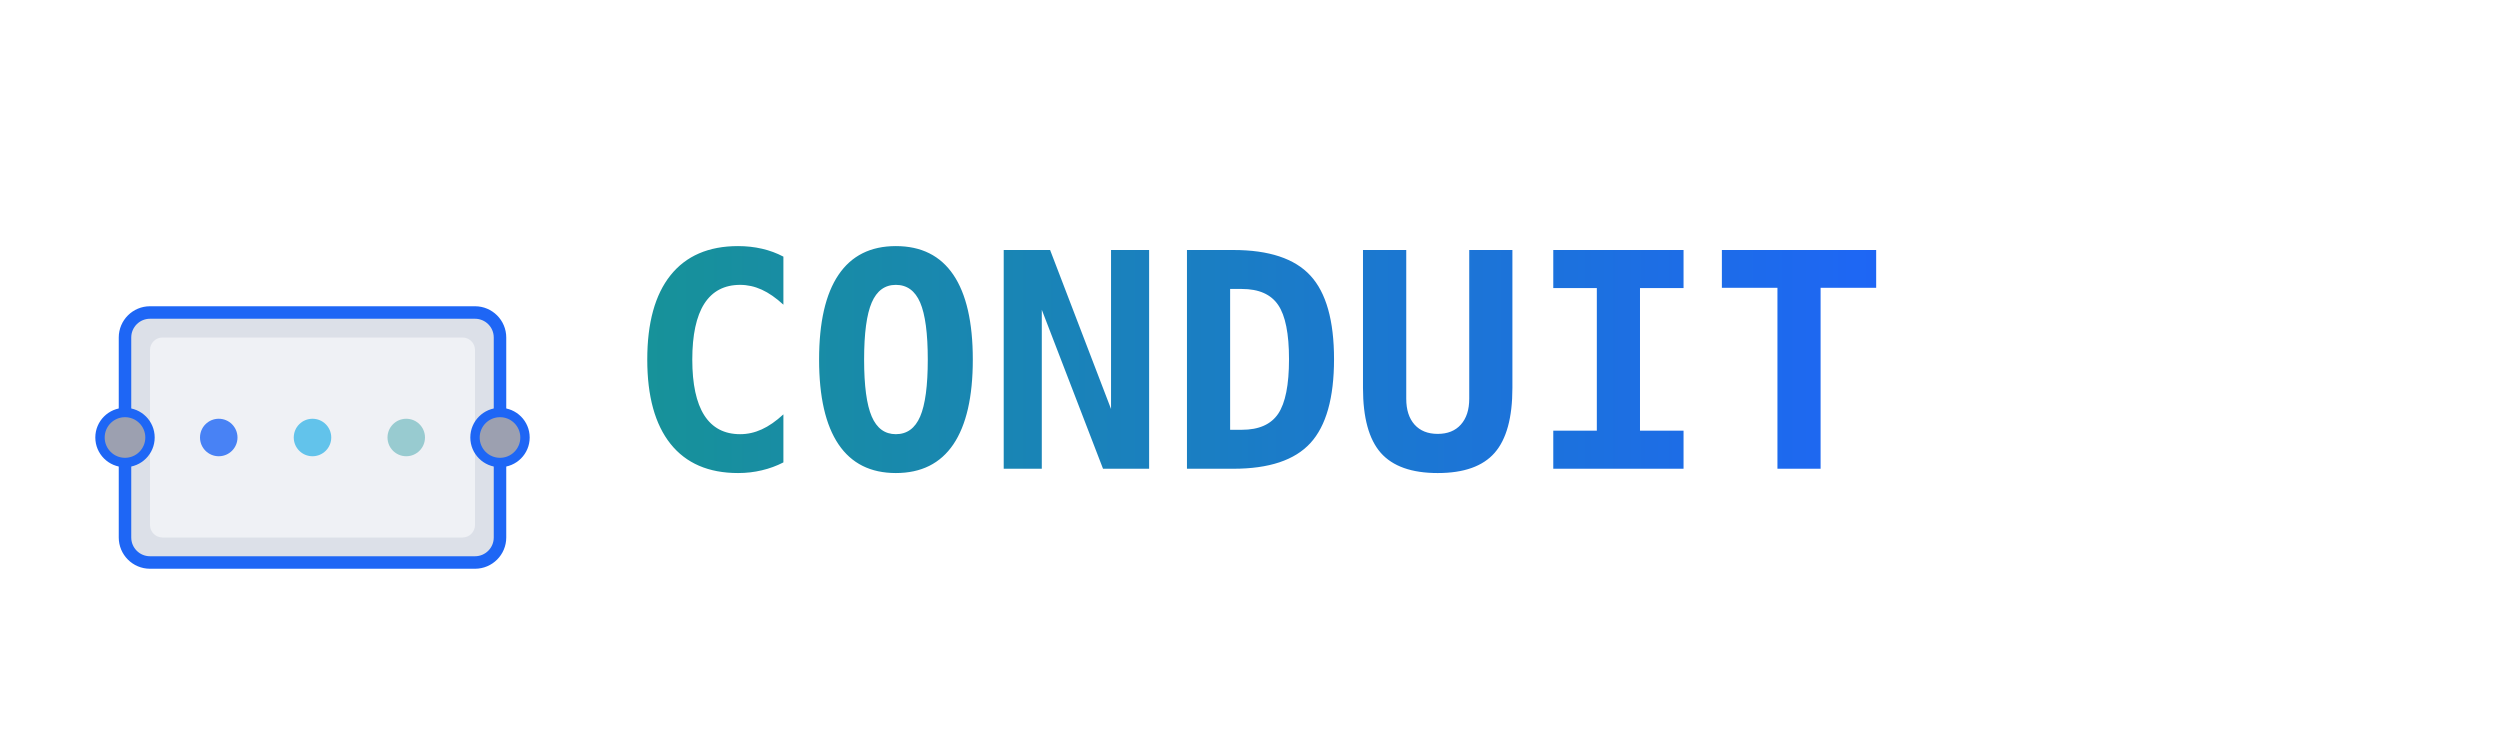
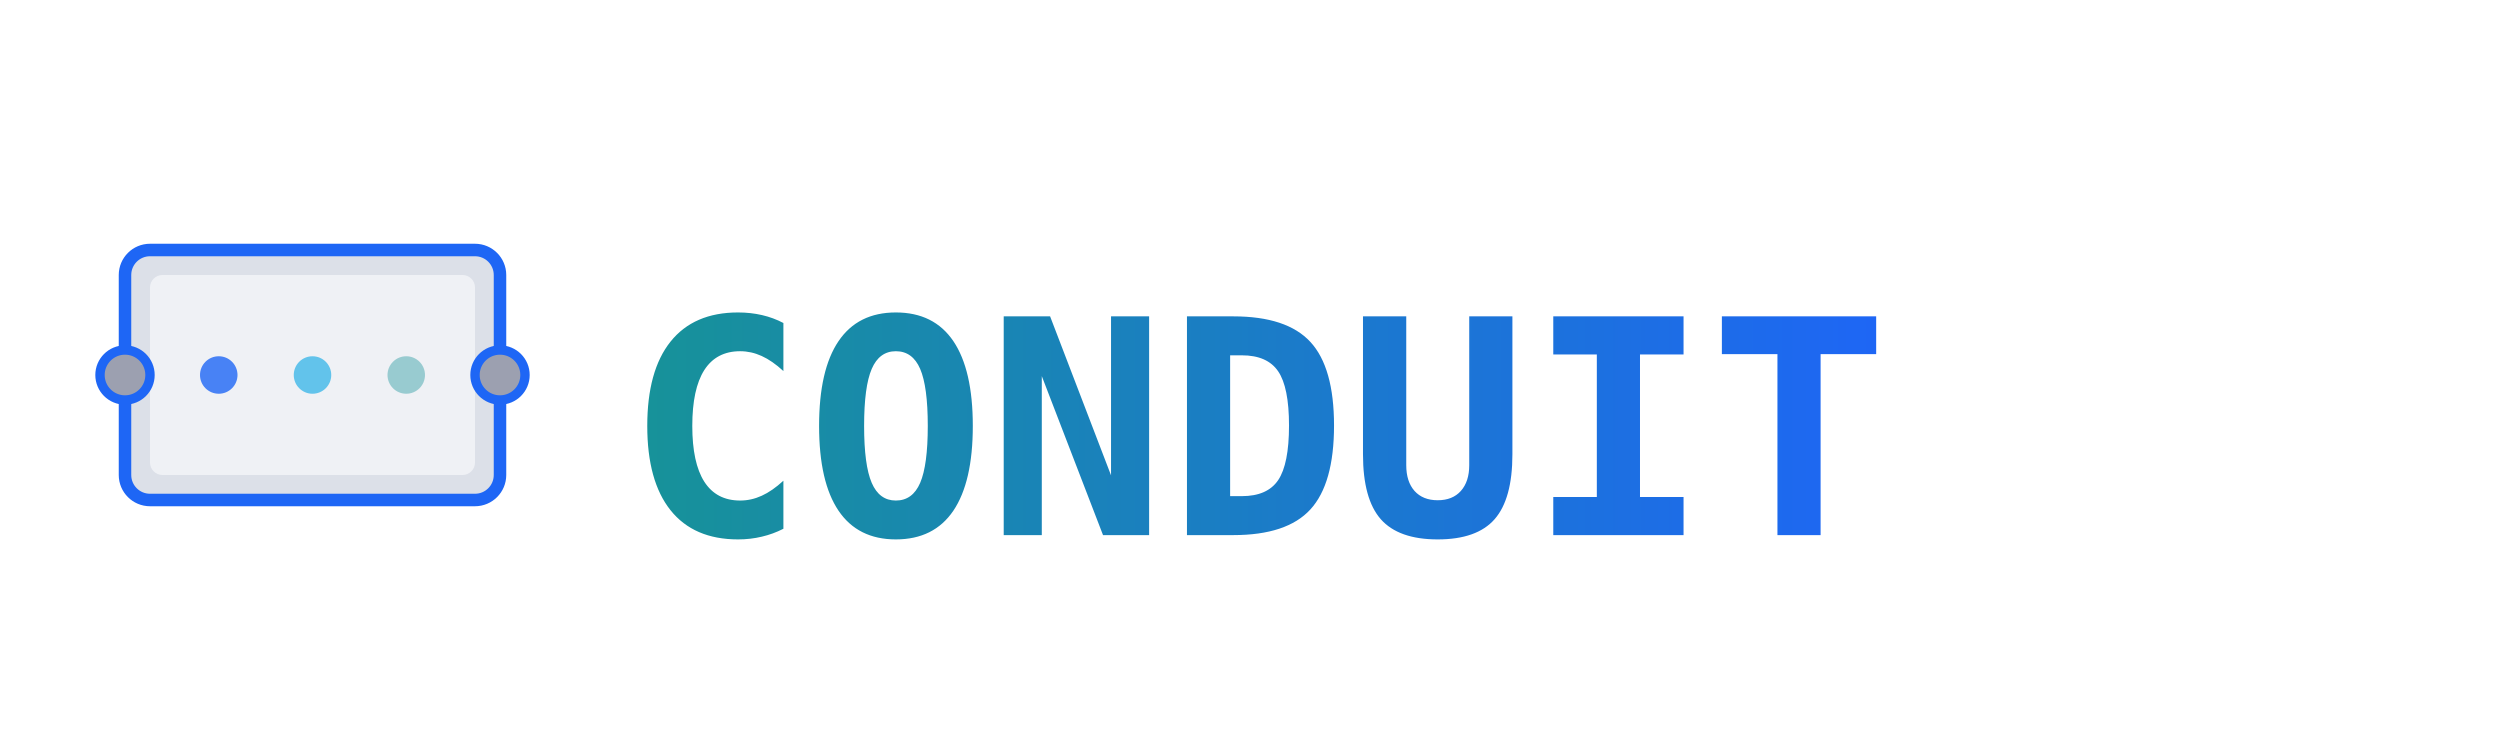
<svg xmlns="http://www.w3.org/2000/svg" width="400" height="120" viewBox="0 0 400 120" fill="none">
-   <g transform="translate(20, 20)">
-     <rect x="0" y="30" width="60" height="40" rx="4" fill="#dce0e8" stroke="#1e66f5" stroke-width="2" />
-     <rect x="4" y="34" width="52" height="32" rx="2" fill="#eff1f5" />
-     <circle cx="15" cy="50" r="3" fill="#1e66f5" opacity="0.8">
+   <g transform="translate(20, 40)">
+     <rect x="0" y="0" width="60" height="40" rx="4" fill="#dce0e8" stroke="#1e66f5" stroke-width="2" />
+     <rect x="4" y="4" width="52" height="32" rx="2" fill="#eff1f5" />
+     <circle cx="15" cy="20" r="3" fill="#1e66f5" opacity="0.8">
      <animate attributeName="cx" from="10" to="50" dur="2s" repeatCount="indefinite" />
      <animate attributeName="opacity" from="0.8" to="0" dur="2s" repeatCount="indefinite" />
    </circle>
-     <circle cx="30" cy="50" r="3" fill="#04a5e5" opacity="0.6">
+     <circle cx="30" cy="20" r="3" fill="#04a5e5" opacity="0.6">
      <animate attributeName="cx" from="10" to="50" dur="2s" begin="0.3s" repeatCount="indefinite" />
      <animate attributeName="opacity" from="0.6" to="0" dur="2s" begin="0.3s" repeatCount="indefinite" />
    </circle>
-     <circle cx="45" cy="50" r="3" fill="#179299" opacity="0.4">
+     <circle cx="45" cy="20" r="3" fill="#179299" opacity="0.4">
      <animate attributeName="cx" from="10" to="50" dur="2s" begin="0.6s" repeatCount="indefinite" />
      <animate attributeName="opacity" from="0.4" to="0" dur="2s" begin="0.6s" repeatCount="indefinite" />
    </circle>
-     <circle cx="0" cy="50" r="4" fill="#9ca0b0" stroke="#1e66f5" stroke-width="1.5" />
-     <circle cx="60" cy="50" r="4" fill="#9ca0b0" stroke="#1e66f5" stroke-width="1.5" />
+     <circle cx="0" cy="20" r="4" fill="#9ca0b0" stroke="#1e66f5" stroke-width="1.5" />
+     <circle cx="60" cy="20" r="4" fill="#9ca0b0" stroke="#1e66f5" stroke-width="1.5" />
  </g>
-   <text x="100" y="75" font-family="JetBrains Mono, monospace" font-size="48" font-weight="700" fill="url(#gradient-light)">CONDUIT</text>
+   <text x="100" y="72" font-family="JetBrains Mono, monospace" font-size="48" font-weight="700" fill="url(#gradient-light)" dominant-baseline="middle">CONDUIT</text>
  <defs>
    <linearGradient id="gradient-light" x1="0%" y1="0%" x2="100%" y2="0%">
      <stop offset="0%" style="stop-color:#179299;stop-opacity:1" />
      <stop offset="100%" style="stop-color:#1e66f5;stop-opacity:1" />
    </linearGradient>
  </defs>
</svg>
